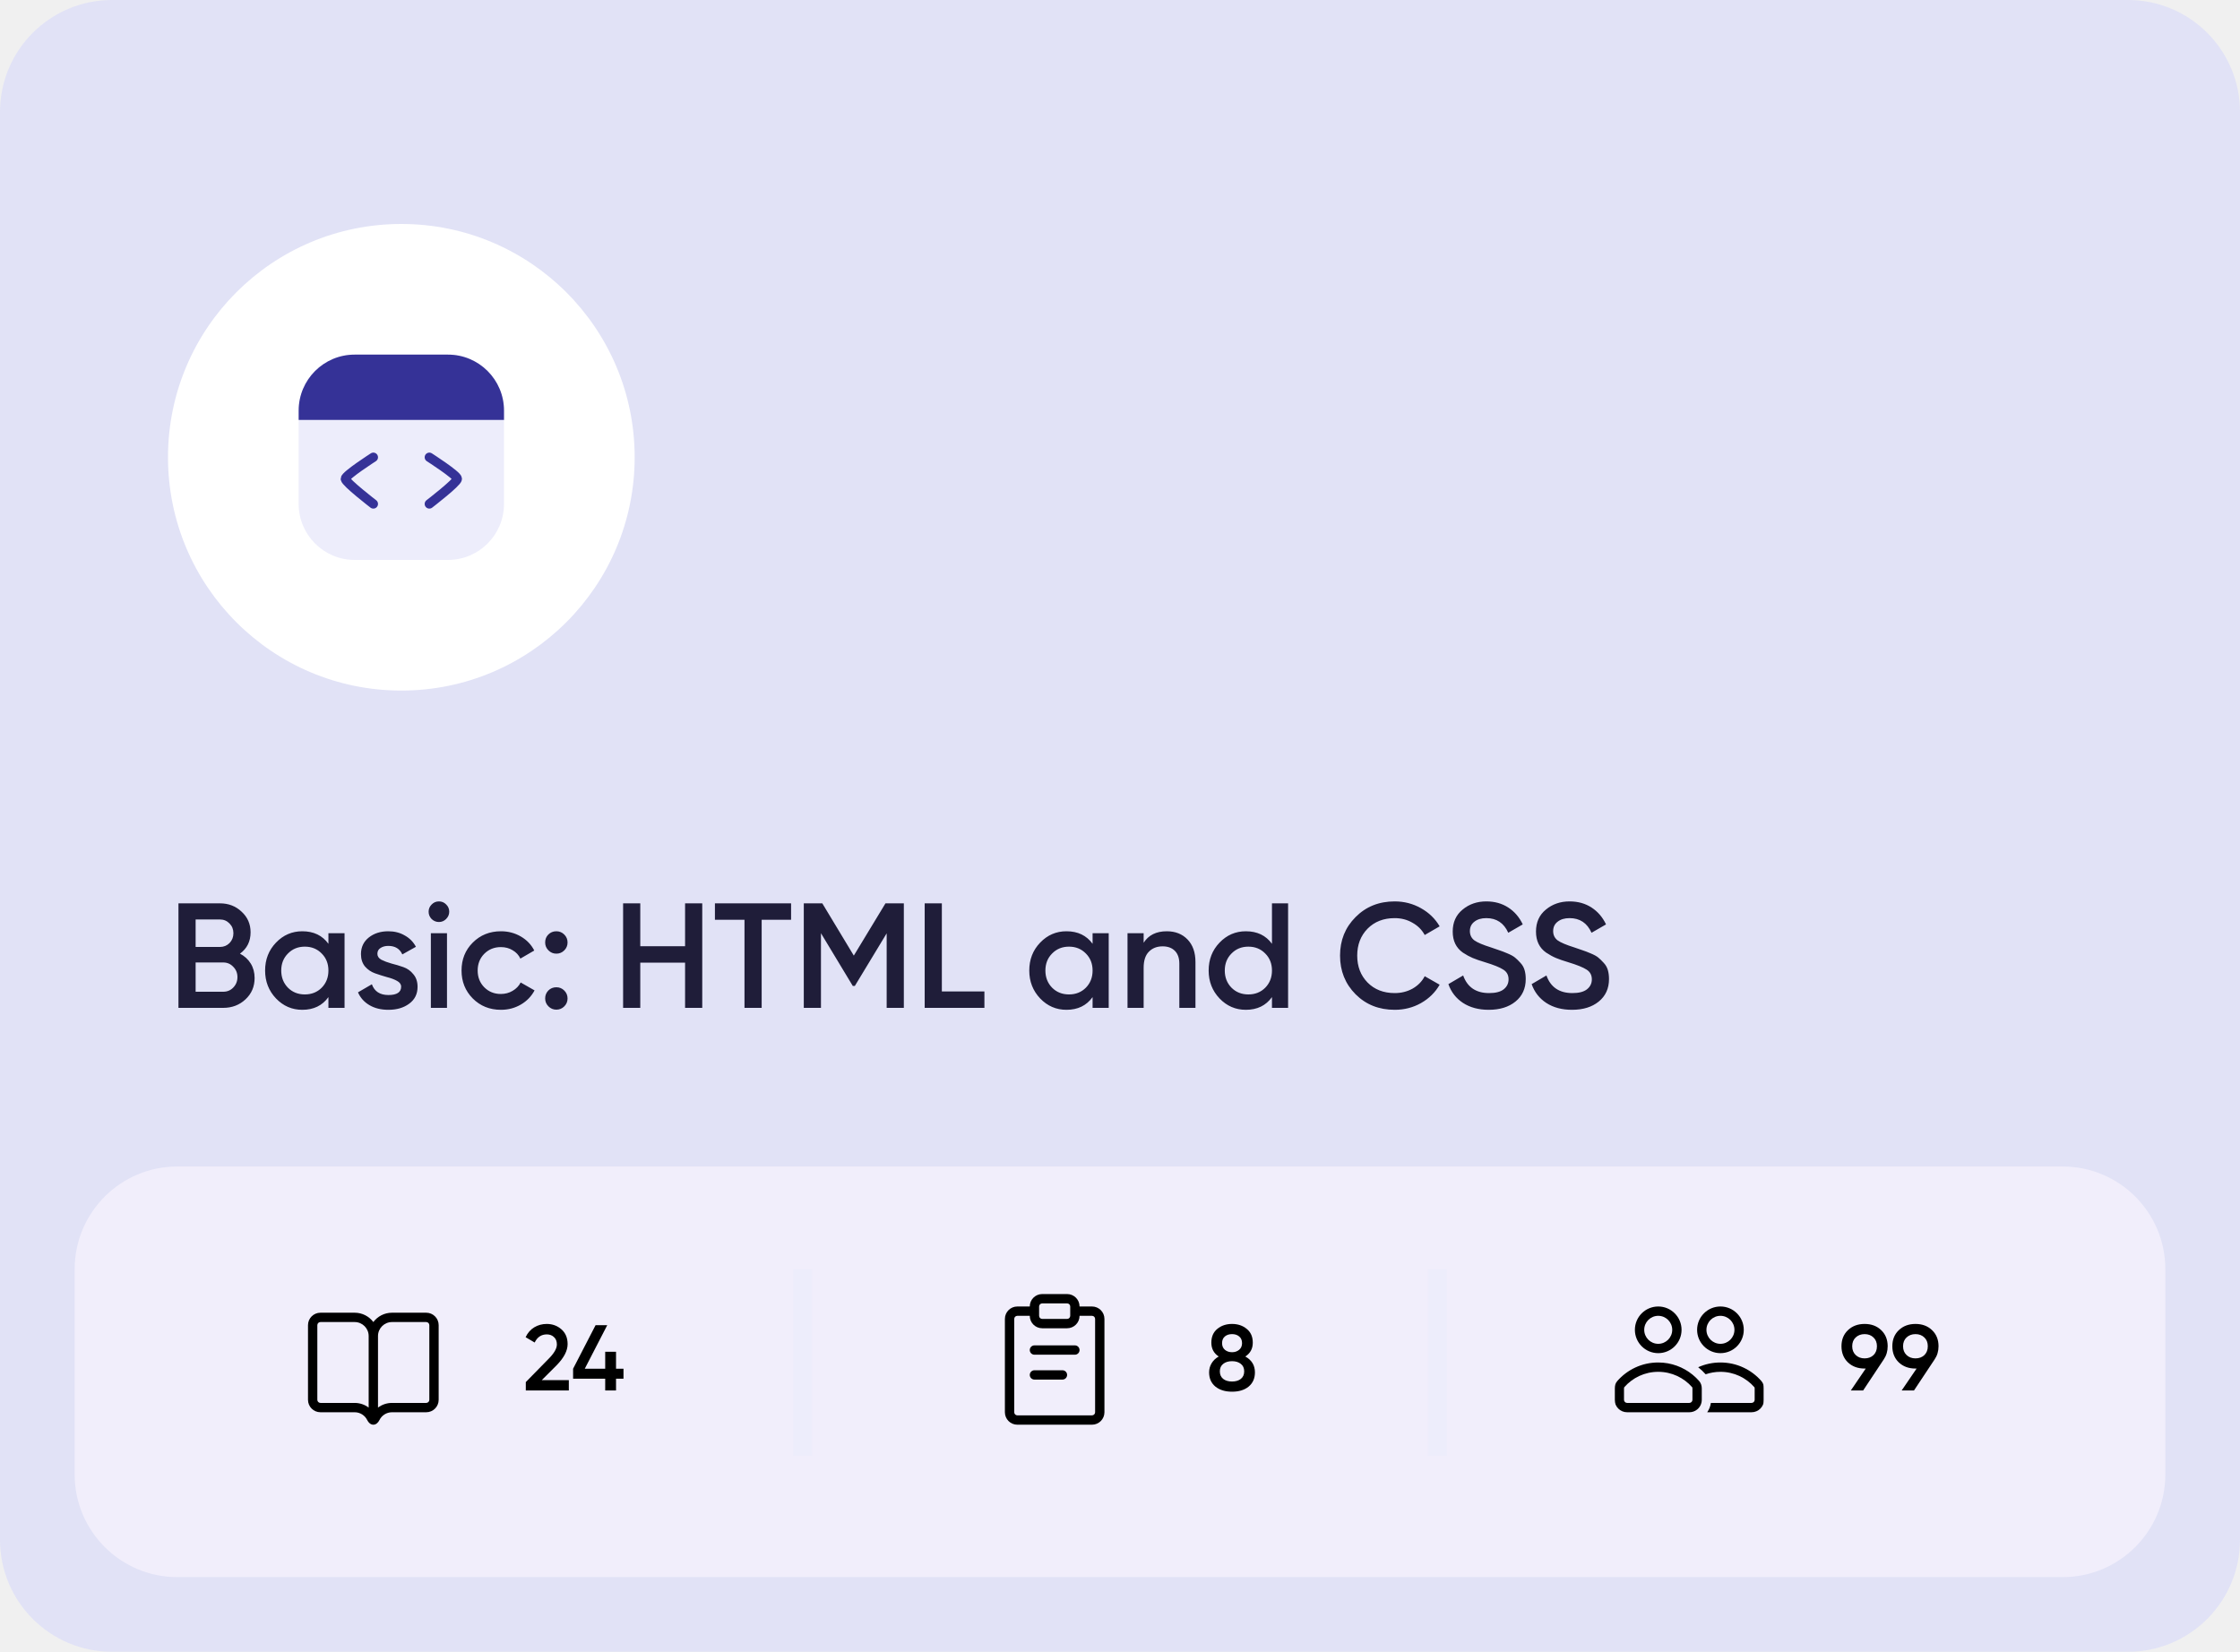
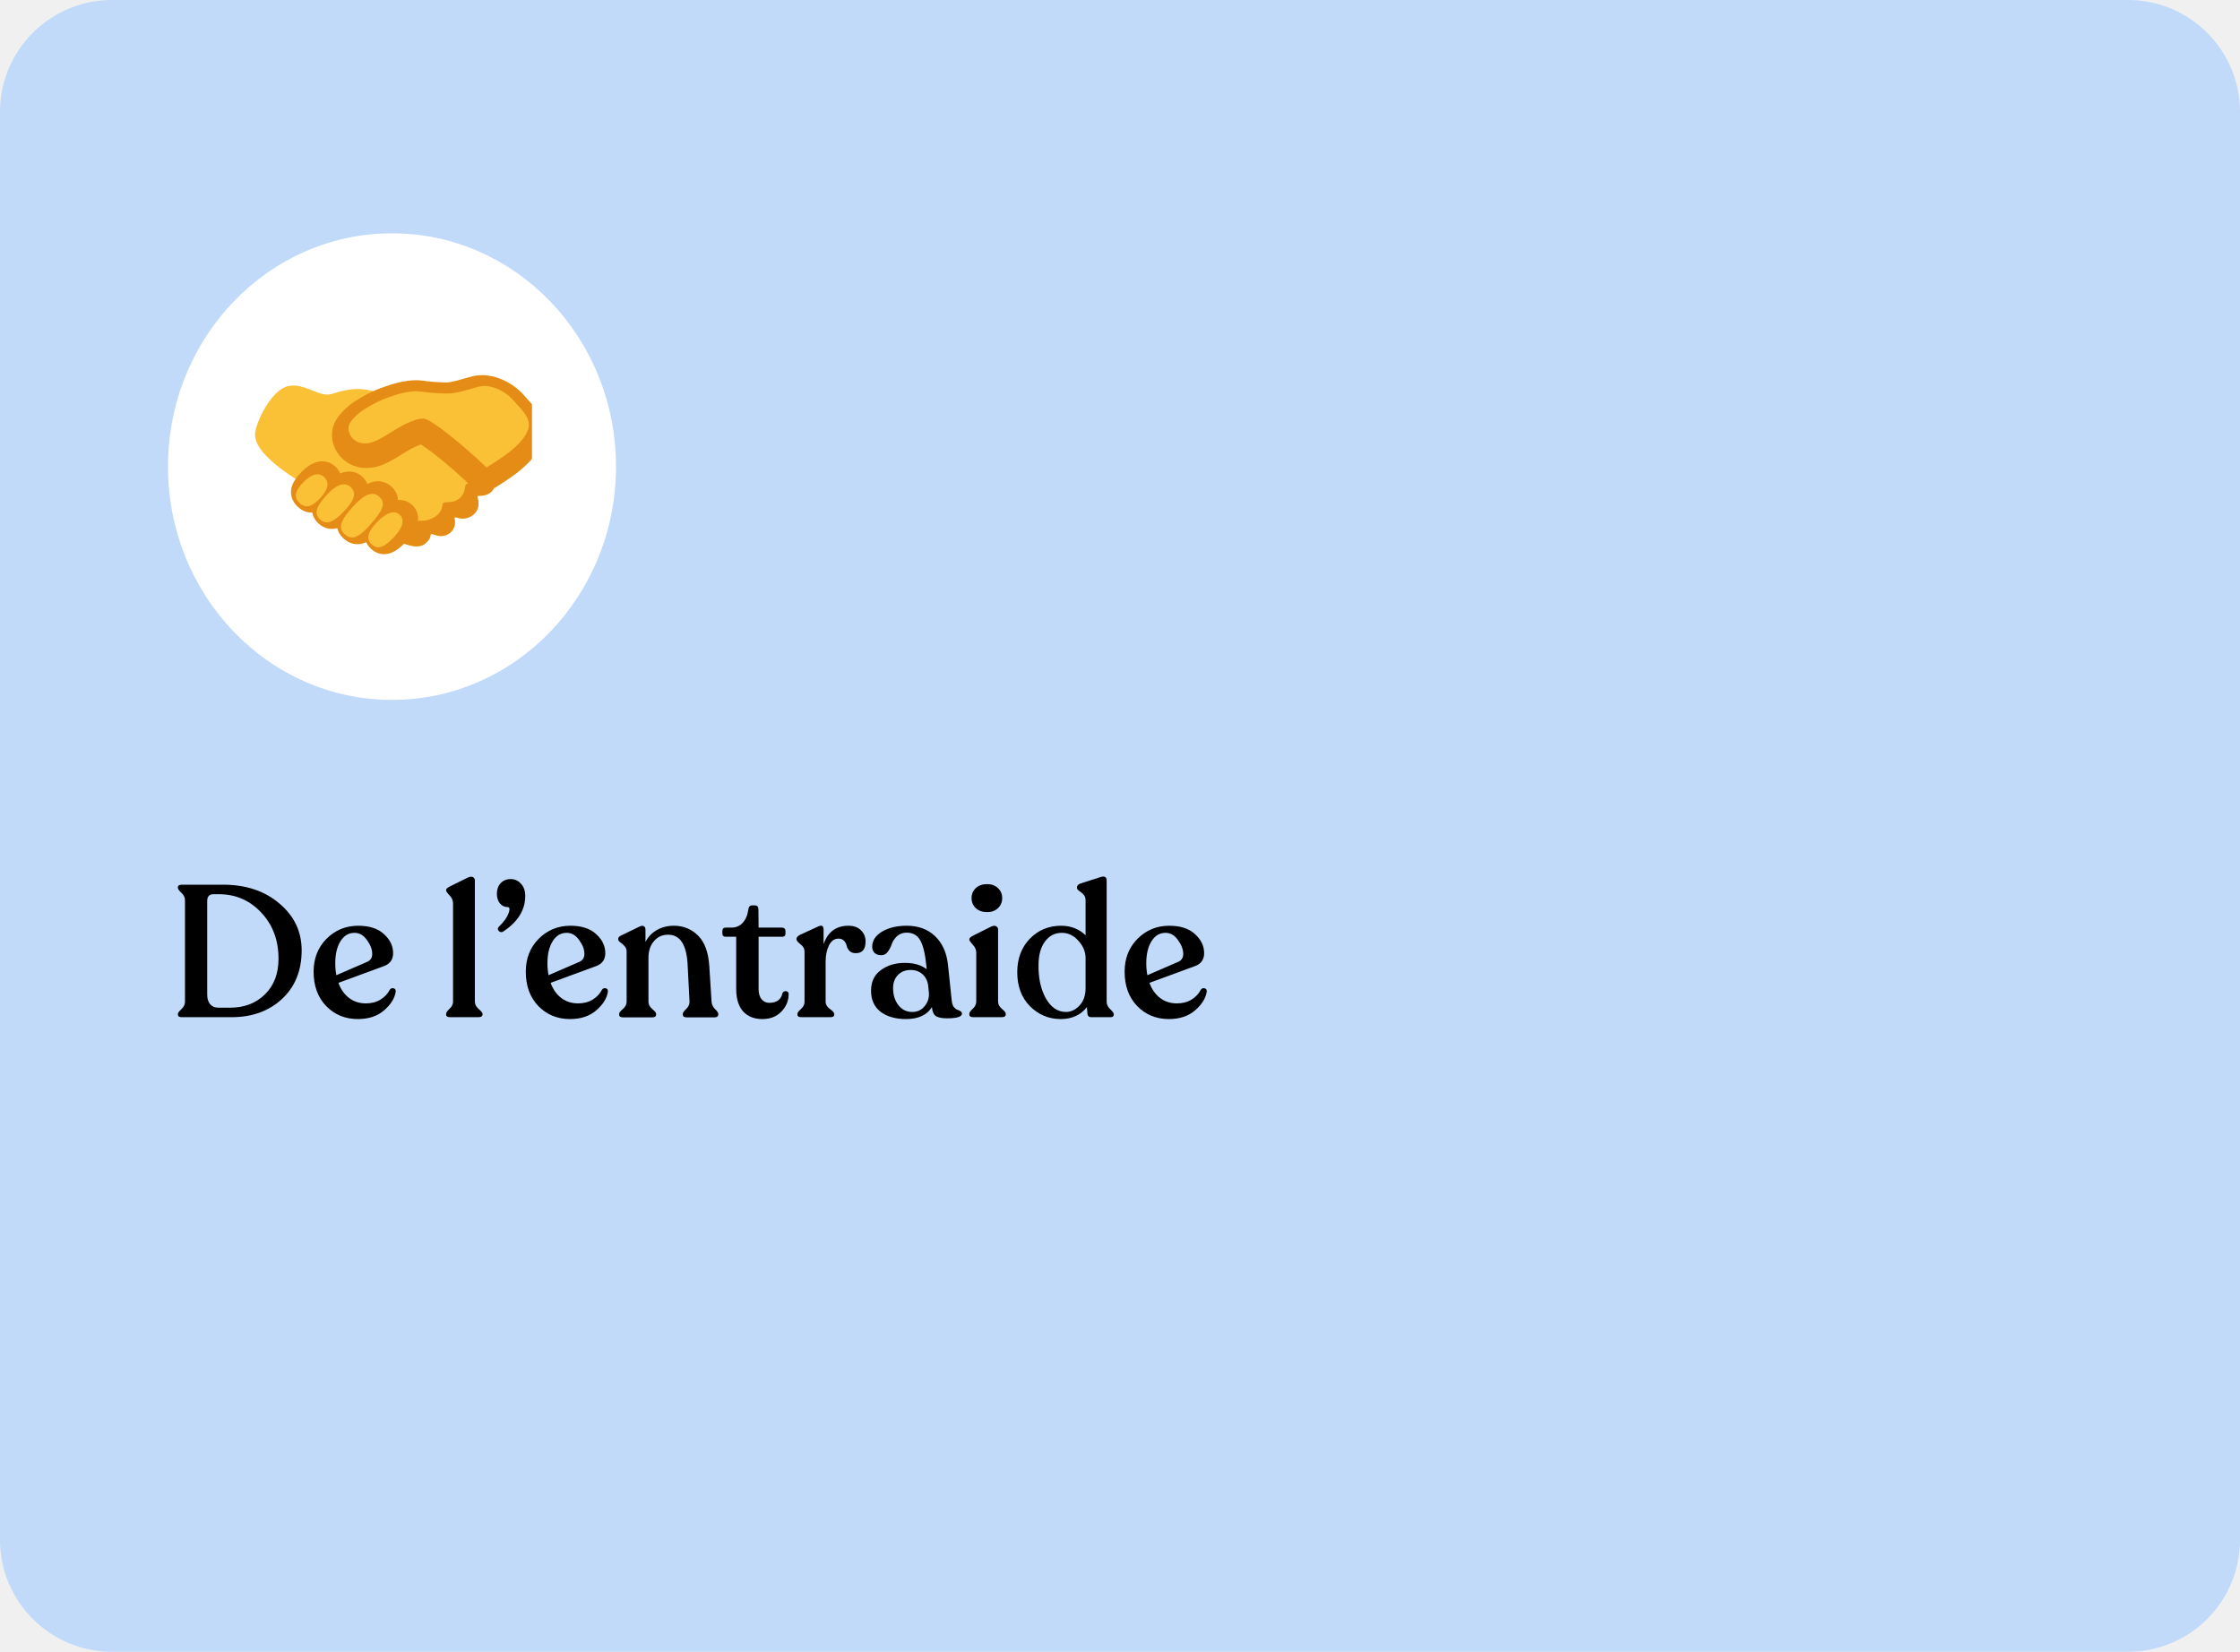
<svg xmlns="http://www.w3.org/2000/svg" width="240" height="177" viewBox="0 0 240 177" fill="none">
-   <rect width="240" height="177" rx="12" fill="#E1E2F6" />
-   <rect x="8" y="125" width="224" height="44" rx="11" fill="#F1EEFB" />
-   <path fill-rule="evenodd" clip-rule="evenodd" d="M38 151.333H34.333C33.597 151.333 33 150.736 33 150V142C33 141.264 33.597 140.667 34.333 140.667H38C38.818 140.667 39.544 141.059 40 141.666C40.456 141.059 41.182 140.667 42 140.667H45.667C46.403 140.667 47 141.264 47 142V150C47 150.736 46.403 151.333 45.667 151.333H42C41.406 151.333 40.892 151.679 40.65 152.18C40.523 152.441 40.29 152.667 40 152.667C39.71 152.667 39.477 152.441 39.35 152.18C39.108 151.679 38.594 151.333 38 151.333ZM34 142C34 141.816 34.149 141.667 34.333 141.667H38C38.828 141.667 39.5 142.338 39.5 143.167V150.833C39.082 150.519 38.563 150.333 38 150.333H34.333C34.149 150.333 34 150.184 34 150V142ZM42 141.667C41.172 141.667 40.5 142.338 40.5 143.167V150.833C40.918 150.519 41.437 150.333 42 150.333H45.667C45.851 150.333 46 150.184 46 150V142C46 141.816 45.851 141.667 45.667 141.667H42Z" fill="black" />
-   <path d="M56.336 149V148.1L58.776 145.61C59.37 145.017 59.666 144.503 59.666 144.07C59.666 143.73 59.563 143.467 59.356 143.28C59.156 143.087 58.9 142.99 58.586 142.99C58 142.99 57.566 143.28 57.286 143.86L56.316 143.29C56.536 142.823 56.846 142.47 57.246 142.23C57.646 141.99 58.09 141.87 58.576 141.87C59.19 141.87 59.716 142.063 60.156 142.45C60.596 142.837 60.816 143.363 60.816 144.03C60.816 144.743 60.42 145.503 59.626 146.31L58.046 147.89H60.946V149H56.336ZM66.803 146.67V147.74H66.003V149H64.843V147.74H61.403V146.67L63.813 142H65.063L62.653 146.67H64.843V144.85H66.003V146.67H66.803Z" fill="black" />
-   <path d="M86 137V155" stroke="#EDEDFB" stroke-width="2" stroke-linecap="square" />
-   <path d="M115.667 144.667C115.667 144.943 115.443 145.167 115.167 145.167H110.833C110.557 145.167 110.333 144.943 110.333 144.667C110.333 144.391 110.557 144.167 110.833 144.167H115.167C115.443 144.167 115.667 144.391 115.667 144.667Z" fill="black" />
-   <path d="M114.333 147.333C114.333 147.609 114.109 147.833 113.833 147.833H110.833C110.557 147.833 110.333 147.609 110.333 147.333C110.333 147.057 110.557 146.833 110.833 146.833H113.833C114.109 146.833 114.333 147.057 114.333 147.333Z" fill="black" />
-   <path fill-rule="evenodd" clip-rule="evenodd" d="M111.667 138.667C110.93 138.667 110.333 139.264 110.333 140H109C108.264 140 107.667 140.597 107.667 141.333V151.333C107.667 152.07 108.264 152.667 109 152.667H117C117.736 152.667 118.333 152.07 118.333 151.333V141.333C118.333 140.597 117.736 140 117 140H115.667C115.667 139.264 115.07 138.667 114.333 138.667H111.667ZM114.667 140C114.667 139.816 114.517 139.667 114.333 139.667H111.667C111.483 139.667 111.333 139.816 111.333 140V141C111.333 141.184 111.483 141.333 111.667 141.333H114.333C114.517 141.333 114.667 141.184 114.667 141V140ZM115.667 141C115.667 141.736 115.07 142.333 114.333 142.333H111.667C110.93 142.333 110.333 141.736 110.333 141H109C108.816 141 108.667 141.149 108.667 141.333V151.333C108.667 151.517 108.816 151.667 109 151.667H117C117.184 151.667 117.333 151.517 117.333 151.333V141.333C117.333 141.149 117.184 141 117 141H115.667Z" fill="black" />
-   <path d="M133.427 145.36C134.114 145.74 134.457 146.307 134.457 147.06C134.457 147.7 134.234 148.207 133.787 148.58C133.341 148.947 132.747 149.13 132.007 149.13C131.267 149.13 130.671 148.947 130.217 148.58C129.771 148.207 129.547 147.7 129.547 147.06C129.547 146.7 129.637 146.373 129.817 146.08C129.997 145.78 130.251 145.54 130.577 145.36C130.051 145.013 129.787 144.52 129.787 143.88C129.787 143.24 130.001 142.747 130.427 142.4C130.854 142.047 131.381 141.87 132.007 141.87C132.627 141.87 133.151 142.047 133.577 142.4C134.011 142.747 134.227 143.24 134.227 143.88C134.227 144.52 133.961 145.013 133.427 145.36ZM132.007 142.96C131.694 142.96 131.437 143.043 131.237 143.21C131.037 143.377 130.937 143.617 130.937 143.93C130.937 144.23 131.037 144.467 131.237 144.64C131.444 144.813 131.701 144.9 132.007 144.9C132.307 144.9 132.561 144.813 132.767 144.64C132.974 144.467 133.077 144.23 133.077 143.93C133.077 143.617 132.974 143.377 132.767 143.21C132.567 143.043 132.314 142.96 132.007 142.96ZM132.007 148.04C132.394 148.04 132.707 147.947 132.947 147.76C133.187 147.567 133.307 147.297 133.307 146.95C133.307 146.603 133.187 146.337 132.947 146.15C132.707 145.957 132.394 145.86 132.007 145.86C131.614 145.86 131.297 145.957 131.057 146.15C130.817 146.337 130.697 146.603 130.697 146.95C130.697 147.297 130.817 147.567 131.057 147.76C131.297 147.947 131.614 148.04 132.007 148.04Z" fill="black" />
-   <path d="M154 137V155" stroke="#EDEDFB" stroke-width="2" stroke-linecap="square" />
-   <g clip-path="url(#clip0_1907_2202)">
-     <mask id="mask0_1907_2202" style="mask-type:luminance" maskUnits="userSpaceOnUse" x="173" y="138" width="16" height="16">
-       <path d="M189 138H173V154H189V138Z" fill="white" />
-     </mask>
-     <g mask="url(#mask0_1907_2202)">
-       <path fill-rule="evenodd" clip-rule="evenodd" d="M177.667 145C179.047 145 180.167 143.881 180.167 142.5C180.167 141.119 179.047 140 177.667 140C176.286 140 175.167 141.119 175.167 142.5C175.167 143.881 176.286 145 177.667 145ZM177.667 144C178.495 144 179.167 143.328 179.167 142.5C179.167 141.672 178.495 141 177.667 141C176.838 141 176.167 141.672 176.167 142.5C176.167 143.328 176.838 144 177.667 144Z" fill="black" />
-       <path fill-rule="evenodd" clip-rule="evenodd" d="M186.833 142.5C186.833 143.881 185.714 145 184.333 145C182.953 145 181.833 143.881 181.833 142.5C181.833 141.119 182.953 140 184.333 140C185.714 140 186.833 141.119 186.833 142.5ZM185.833 142.5C185.833 143.328 185.162 144 184.333 144C183.505 144 182.833 143.328 182.833 142.5C182.833 141.672 183.505 141 184.333 141C185.162 141 185.833 141.672 185.833 142.5Z" fill="black" />
-       <path d="M182.749 147.265C183.244 147.094 183.777 147 184.333 147C185.782 147 187.08 147.636 187.968 148.647C187.973 148.653 188 148.69 188 148.778V150C188 150.184 187.851 150.333 187.667 150.333H183.31C183.257 150.701 183.119 151.042 182.915 151.333H187.667C188.403 151.333 189 150.736 189 150V148.778C189 148.489 188.91 148.205 188.719 147.987C187.65 146.769 186.082 146 184.333 146C183.505 146 182.717 146.173 182.003 146.484C181.985 146.492 181.967 146.5 181.95 146.509C182.236 146.739 182.504 146.993 182.749 147.265Z" fill="black" />
-       <path fill-rule="evenodd" clip-rule="evenodd" d="M181 151.333C181.315 151.333 181.605 151.224 181.833 151.041C182.138 150.797 182.333 150.421 182.333 150V148.778C182.333 148.489 182.243 148.205 182.053 147.987C181.841 147.746 181.609 147.522 181.36 147.318C180.354 146.494 179.068 146 177.667 146C175.918 146 174.35 146.769 173.281 147.987C173.09 148.205 173 148.489 173 148.778V150C173 150.736 173.597 151.333 174.333 151.333H181ZM181.301 148.647C181.306 148.653 181.333 148.69 181.333 148.778V150C181.333 150.184 181.184 150.333 181 150.333H174.333C174.149 150.333 174 150.184 174 150V148.778C174 148.69 174.027 148.653 174.032 148.647C174.92 147.636 176.218 147 177.667 147C179.115 147 180.414 147.636 181.301 148.647Z" fill="black" />
+   <g clip-path="url(#clip0_3356_1322)">
+     <path d="M228 0H12C5.373 0 0 5.373 0 12V165C0 171.627 5.373 177 12 177H228C234.627 177 240 171.627 240 165V12C240 5.373 234.627 0 228 0Z" fill="#C1DAF9" />
+     <path d="M42 75C55.255 75 66 63.807 66 50C66 36.193 55.255 25 42 25C28.745 25 18 36.193 18 50C18 63.807 28.745 75 42 75Z" fill="white" />
+     <path d="M19.5 109C19.207 109 19.06 108.907 19.06 108.72V108.66C19.06 108.54 19.187 108.367 19.44 108.14C19.693 107.9 19.82 107.633 19.82 107.34V96.46C19.82 96.167 19.693 95.907 19.44 95.68C19.187 95.44 19.06 95.26 19.06 95.14V95.08C19.06 94.893 19.207 94.8 19.5 94.8H23.9C26.353 94.8 28.367 95.473 29.94 96.82C31.527 98.153 32.32 99.827 32.32 101.84C32.32 104.013 31.613 105.753 30.2 107.06C28.8 108.353 27 109 24.8 109H19.5ZM23.4 107.98H24.66C26.18 107.98 27.42 107.507 28.38 106.56C29.353 105.613 29.84 104.34 29.84 102.74C29.84 100.753 29.227 99.107 28 97.8C26.773 96.48 25.253 95.82 23.44 95.82H22.88C22.427 95.82 22.2 96.067 22.2 96.56V106.56C22.2 107.013 22.307 107.367 22.52 107.62C22.733 107.86 23.027 107.98 23.4 107.98ZM41.76 106.06C41.867 105.913 42 105.86 42.16 105.9C42.333 105.94 42.413 106.06 42.4 106.26C42.293 106.967 41.88 107.633 41.16 108.26C40.44 108.887 39.5 109.2 38.34 109.2C36.98 109.2 35.847 108.733 34.94 107.8C34.047 106.867 33.6 105.64 33.6 104.12C33.6 102.707 34.06 101.533 34.98 100.6C35.913 99.667 37.047 99.2 38.38 99.2C39.58 99.2 40.5 99.5 41.14 100.1C41.793 100.687 42.12 101.367 42.12 102.14C42.12 102.833 41.78 103.3 41.1 103.54L36.26 105.32C36.513 106.013 36.893 106.553 37.4 106.94C37.907 107.327 38.507 107.52 39.2 107.52C39.8 107.52 40.32 107.387 40.76 107.12C41.213 106.84 41.547 106.487 41.76 106.06ZM37.98 99.96C37.353 99.96 36.853 100.26 36.48 100.86C36.107 101.46 35.92 102.247 35.92 103.22C35.92 103.673 35.96 104.1 36.04 104.5L39.36 103.06C39.707 102.9 39.88 102.62 39.88 102.22C39.88 101.74 39.693 101.247 39.32 100.74C38.96 100.22 38.513 99.96 37.98 99.96ZM48.22 109C47.94 109 47.8 108.9 47.8 108.7V108.64C47.8 108.507 47.92 108.327 48.16 108.1C48.413 107.873 48.54 107.62 48.54 107.34V96.8C48.54 96.48 48.413 96.193 48.16 95.94C47.92 95.687 47.8 95.52 47.8 95.44V95.38C47.8 95.26 47.913 95.14 48.14 95.02L50.16 94.02C50.387 93.927 50.56 93.92 50.68 94C50.813 94.067 50.88 94.18 50.88 94.34V107.34C50.88 107.62 51.014 107.88 51.28 108.12C51.56 108.347 51.7 108.52 51.7 108.64V108.7C51.7 108.9 51.553 109 51.26 109H48.22ZM53.917 99.82C53.743 99.927 53.584 99.907 53.437 99.76C53.303 99.6 53.31 99.447 53.457 99.3C54.11 98.66 54.483 98.073 54.577 97.54C54.617 97.313 54.55 97.2 54.377 97.2C54.057 97.2 53.783 97.067 53.557 96.8C53.343 96.533 53.237 96.193 53.237 95.78C53.237 95.313 53.37 94.933 53.637 94.64C53.917 94.347 54.277 94.2 54.717 94.2C55.157 94.2 55.523 94.367 55.817 94.7C56.123 95.02 56.277 95.453 56.277 96C56.277 97.507 55.49 98.78 53.917 99.82ZM64.494 106.06C64.601 105.913 64.734 105.86 64.894 105.9C65.068 105.94 65.148 106.06 65.134 106.26C65.028 106.967 64.614 107.633 63.894 108.26C63.174 108.887 62.234 109.2 61.074 109.2C59.714 109.2 58.581 108.733 57.674 107.8C56.781 106.867 56.334 105.64 56.334 104.12C56.334 102.707 56.794 101.533 57.714 100.6C58.648 99.667 59.781 99.2 61.114 99.2C62.314 99.2 63.234 99.5 63.874 100.1C64.528 100.687 64.854 101.367 64.854 102.14C64.854 102.833 64.514 103.3 63.834 103.54L58.994 105.32C59.248 106.013 59.628 106.553 60.134 106.94C60.641 107.327 61.241 107.52 61.934 107.52C62.534 107.52 63.054 107.387 63.494 107.12C63.948 106.84 64.281 106.487 64.494 106.06ZM60.714 99.96C60.088 99.96 59.588 100.26 59.214 100.86C58.841 101.46 58.654 102.247 58.654 103.22C58.654 103.673 58.694 104.1 58.774 104.5L62.094 103.06C62.441 102.9 62.614 102.62 62.614 102.22C62.614 101.74 62.428 101.247 62.054 100.74C61.694 100.22 61.248 99.96 60.714 99.96ZM76.238 107.32C76.251 107.613 76.371 107.88 76.598 108.12C76.838 108.347 76.958 108.52 76.958 108.64V108.72C76.958 108.92 76.811 109.02 76.518 109.02H73.598C73.304 109.02 73.158 108.92 73.158 108.72V108.64C73.158 108.52 73.278 108.347 73.518 108.12C73.771 107.88 73.891 107.613 73.878 107.32L73.678 103.46C73.584 101.26 72.884 100.16 71.578 100.16C70.951 100.16 70.444 100.393 70.058 100.86C69.671 101.313 69.478 101.907 69.478 102.64V107.34C69.478 107.633 69.611 107.893 69.878 108.12C70.158 108.347 70.298 108.52 70.298 108.64V108.72C70.298 108.92 70.151 109.02 69.858 109.02H66.758C66.478 109.02 66.338 108.92 66.338 108.72V108.64C66.338 108.52 66.471 108.347 66.738 108.12C67.004 107.893 67.138 107.633 67.138 107.34V101.98C67.138 101.727 67.058 101.52 66.898 101.36C66.751 101.2 66.604 101.073 66.458 100.98C66.311 100.873 66.238 100.76 66.238 100.64V100.58C66.238 100.447 66.358 100.327 66.598 100.22L68.538 99.28C68.751 99.187 68.904 99.18 68.998 99.26C69.104 99.327 69.158 99.453 69.158 99.64V100.94C69.438 100.393 69.844 99.967 70.378 99.66C70.911 99.353 71.518 99.2 72.198 99.2C73.224 99.2 74.091 99.553 74.798 100.26C75.504 100.967 75.904 102.06 75.998 103.54L76.238 107.32ZM81.678 109.2C80.812 109.2 80.125 108.927 79.618 108.38C79.125 107.82 78.878 107.013 78.878 105.96V100.38H77.738C77.512 100.38 77.398 100.267 77.398 100.04V99.76C77.398 99.52 77.512 99.4 77.738 99.4H78.358C78.865 99.4 79.272 99.227 79.578 98.88C79.898 98.533 80.098 98.06 80.178 97.46C80.218 97.167 80.352 97.02 80.578 97.02H80.878C81.132 97.02 81.258 97.167 81.258 97.46L81.278 99.4H83.798C83.905 99.4 83.992 99.433 84.058 99.5C84.125 99.567 84.158 99.653 84.158 99.76V100.04C84.158 100.267 84.038 100.38 83.798 100.38H81.278V105.98C81.278 106.447 81.385 106.813 81.598 107.08C81.812 107.333 82.085 107.46 82.418 107.46C83.218 107.46 83.692 107.113 83.838 106.42C83.892 106.313 83.972 106.247 84.078 106.22C84.185 106.193 84.278 106.207 84.358 106.26C84.452 106.313 84.498 106.4 84.498 106.52C84.498 107.24 84.238 107.867 83.718 108.4C83.212 108.933 82.532 109.2 81.678 109.2ZM90.9 99.2C91.473 99.2 91.92 99.36 92.24 99.68C92.573 100 92.74 100.4 92.74 100.88C92.74 101.72 92.393 102.14 91.7 102.14C91.406 102.14 91.18 102.06 91.02 101.9C90.86 101.74 90.76 101.56 90.72 101.36C90.68 101.16 90.586 100.98 90.44 100.82C90.293 100.66 90.093 100.58 89.84 100.58C89.4 100.58 89.06 100.82 88.82 101.3C88.58 101.78 88.46 102.367 88.46 103.06V107.34C88.46 107.633 88.613 107.893 88.92 108.12C89.226 108.347 89.38 108.52 89.38 108.64V108.72C89.38 108.907 89.24 109 88.96 109H85.86C85.58 109 85.44 108.907 85.44 108.72V108.64C85.44 108.52 85.566 108.347 85.82 108.12C86.073 107.893 86.2 107.633 86.2 107.34V101.96C86.2 101.653 86.053 101.393 85.76 101.18C85.48 100.953 85.34 100.78 85.34 100.66V100.6C85.34 100.453 85.46 100.313 85.7 100.18L87.66 99.28C88.046 99.093 88.24 99.207 88.24 99.62V101.18C88.693 99.86 89.58 99.2 90.9 99.2ZM101.968 107.2C101.995 107.493 102.068 107.727 102.188 107.9C102.321 108.06 102.448 108.16 102.568 108.2C102.701 108.24 102.815 108.293 102.908 108.36C103.015 108.427 103.068 108.513 103.068 108.62C103.068 108.953 102.528 109.12 101.448 109.12C100.915 109.12 100.521 109.04 100.268 108.88C100.028 108.707 99.888 108.387 99.848 107.92C99.315 108.773 98.388 109.2 97.068 109.2C95.948 109.2 95.041 108.94 94.348 108.42C93.668 107.887 93.328 107.14 93.328 106.18C93.315 105.233 93.655 104.5 94.348 103.98C95.041 103.447 95.915 103.18 96.968 103.18C97.928 103.18 98.701 103.407 99.288 103.86L99.248 103.46C99.128 102.233 98.915 101.34 98.608 100.78C98.301 100.22 97.815 99.94 97.148 99.94C96.735 99.94 96.388 100.067 96.108 100.32C95.841 100.573 95.655 100.853 95.548 101.16C95.455 101.453 95.315 101.727 95.128 101.98C94.941 102.233 94.708 102.36 94.428 102.36C94.135 102.36 93.895 102.28 93.708 102.12C93.535 101.947 93.448 101.72 93.448 101.44C93.448 100.8 93.795 100.267 94.488 99.84C95.195 99.413 96.081 99.2 97.148 99.2C98.401 99.2 99.415 99.573 100.188 100.32C100.961 101.053 101.421 102.067 101.568 103.36L101.968 107.2ZM97.728 108.44C98.275 108.44 98.715 108.24 99.048 107.84C99.395 107.44 99.555 106.967 99.528 106.42L99.468 105.8C99.428 105.227 99.235 104.773 98.888 104.44C98.541 104.107 98.101 103.94 97.568 103.94C97.008 103.94 96.555 104.12 96.208 104.48C95.861 104.827 95.688 105.3 95.688 105.9C95.688 106.607 95.875 107.207 96.248 107.7C96.635 108.193 97.128 108.44 97.728 108.44ZM105.758 97.74C105.264 97.74 104.864 97.6 104.558 97.32C104.251 97.04 104.098 96.68 104.098 96.24C104.098 95.8 104.251 95.44 104.558 95.16C104.864 94.88 105.264 94.74 105.758 94.74C106.238 94.74 106.624 94.88 106.918 95.16C107.224 95.44 107.378 95.8 107.378 96.24C107.378 96.68 107.224 97.04 106.918 97.32C106.624 97.6 106.238 97.74 105.758 97.74ZM104.278 109C103.998 109 103.858 108.9 103.858 108.7V108.62C103.858 108.5 103.978 108.327 104.218 108.1C104.471 107.873 104.598 107.613 104.598 107.32V102.08C104.598 101.773 104.471 101.487 104.218 101.22C103.978 100.953 103.858 100.78 103.858 100.7V100.64C103.858 100.533 103.978 100.413 104.218 100.28L106.218 99.28C106.444 99.187 106.618 99.18 106.738 99.26C106.871 99.327 106.938 99.447 106.938 99.62V107.32C106.938 107.613 107.071 107.873 107.338 108.1C107.618 108.327 107.758 108.5 107.758 108.62V108.7C107.758 108.9 107.611 109 107.318 109H104.278ZM118.571 107.34C118.571 107.633 118.697 107.9 118.951 108.14C119.204 108.38 119.331 108.553 119.331 108.66V108.72C119.331 108.907 119.217 109 118.991 109H116.911C116.671 109 116.537 108.873 116.511 108.62L116.451 107.92C115.784 108.773 114.851 109.2 113.651 109.2C112.371 109.2 111.271 108.74 110.351 107.82C109.444 106.9 108.991 105.687 108.991 104.18C108.991 102.727 109.437 101.533 110.331 100.6C111.237 99.667 112.357 99.2 113.691 99.2C114.731 99.2 115.604 99.54 116.311 100.22V96.46C116.311 96.207 116.231 96 116.071 95.84C115.924 95.68 115.771 95.553 115.611 95.46C115.464 95.353 115.391 95.24 115.391 95.12V95.08C115.391 94.907 115.511 94.773 115.751 94.68L117.871 94C118.337 93.84 118.571 93.96 118.571 94.36V107.34ZM114.191 108.44C114.737 108.44 115.224 108.213 115.651 107.76C116.091 107.307 116.311 106.673 116.311 105.86V102.66C116.311 101.993 116.057 101.38 115.551 100.82C115.044 100.247 114.451 99.96 113.771 99.96C113.024 99.96 112.424 100.267 111.971 100.88C111.517 101.48 111.284 102.307 111.271 103.36C111.244 104.76 111.497 105.953 112.031 106.94C112.577 107.927 113.297 108.427 114.191 108.44ZM128.655 106.06C128.761 105.913 128.895 105.86 129.055 105.9C129.228 105.94 129.308 106.06 129.295 106.26C129.188 106.967 128.775 107.633 128.055 108.26C127.335 108.887 126.395 109.2 125.235 109.2C123.875 109.2 122.741 108.733 121.835 107.8C120.941 106.867 120.495 105.64 120.495 104.12C120.495 102.707 120.955 101.533 121.875 100.6C122.808 99.667 123.941 99.2 125.275 99.2C126.475 99.2 127.395 99.5 128.035 100.1C128.688 100.687 129.015 101.367 129.015 102.14C129.015 102.833 128.675 103.3 127.995 103.54L123.155 105.32C123.408 106.013 123.788 106.553 124.295 106.94C124.801 107.327 125.401 107.52 126.095 107.52C126.695 107.52 127.215 107.387 127.655 107.12C128.108 106.84 128.441 106.487 128.655 106.06ZM124.875 99.96C124.248 99.96 123.748 100.26 123.375 100.86C123.001 101.46 122.815 102.247 122.815 103.22C122.815 103.673 122.855 104.1 122.935 104.5L126.255 103.06C126.601 102.9 126.775 102.62 126.775 102.22C126.775 101.74 126.588 101.247 126.215 100.74C125.855 100.22 125.408 99.96 124.875 99.96Z" fill="black" />
+     <g clip-path="url(#clip1_3356_1322)">
+       <path d="M30.657 41.43C32.536 40.853 34.175 42.646 35.529 42.22C37.51 41.594 38.658 41.467 40.777 42.124C42.912 42.787 45.403 44.62 47.215 45.888C48.811 47.006 50.883 48.824 52.261 50.226C53.154 51.135 53.131 51.761 52.955 52.23C52.728 52.835 52.074 53.158 51.27 53.127C51.185 53.125 51.12 53.203 51.15 53.282C51.434 54.072 51.171 54.749 50.789 55.087C50.222 55.586 49.573 55.692 48.832 55.427C48.814 55.42 48.794 55.419 48.775 55.423C48.756 55.427 48.739 55.437 48.724 55.45C48.71 55.463 48.7 55.48 48.695 55.498C48.689 55.517 48.689 55.537 48.694 55.556C48.853 56.167 48.664 56.767 48.16 57.138C47.621 57.531 47.114 57.517 46.299 57.22C46.214 57.189 46.132 57.25 46.128 57.339C46.109 57.714 45.814 58.002 45.64 58.171C44.878 58.917 43.561 58.408 42.46 57.881C40.296 56.847 37.397 54.67 35.318 53.479C32.878 52.082 27.099 49 27.333 46.424C27.439 45.257 28.918 42.079 30.657 41.43" fill="#FAC036" />
+       <mask id="mask0_3356_1322" style="mask-type:luminance" maskUnits="userSpaceOnUse" x="27" y="41" width="27" height="18">
+         <path d="M30.657 41.43C32.536 40.853 34.175 42.646 35.529 42.22C37.51 41.594 38.658 41.467 40.777 42.124C42.912 42.787 45.403 44.62 47.215 45.888C48.811 47.006 50.883 48.824 52.261 50.226C53.154 51.135 53.131 51.761 52.955 52.23C52.728 52.835 52.074 53.158 51.27 53.127C51.185 53.125 51.12 53.203 51.15 53.282C51.434 54.072 51.171 54.749 50.789 55.087C50.222 55.586 49.573 55.692 48.832 55.427C48.814 55.42 48.794 55.419 48.775 55.423C48.756 55.427 48.739 55.437 48.724 55.45C48.71 55.463 48.7 55.48 48.695 55.498C48.689 55.517 48.689 55.537 48.694 55.556C48.853 56.167 48.664 56.767 48.16 57.138C47.621 57.531 47.114 57.517 46.299 57.22C46.214 57.189 46.132 57.25 46.128 57.339C46.109 57.714 45.814 58.002 45.64 58.171C44.878 58.917 43.561 58.408 42.46 57.881C40.296 56.847 37.397 54.67 35.318 53.479C32.878 52.082 27.099 49 27.333 46.424C27.439 45.257 28.918 42.079 30.657 41.43" fill="white" />
+       </mask>
+       <g mask="url(#mask0_3356_1322)">
+         <path d="M51.169 49.131C51.549 49.56 51.683 50.476 51.258 51.1C50.799 51.775 50.115 51.73 49.929 51.915C49.742 52.103 49.939 52.771 49.266 53.371C48.53 54.025 47.761 53.699 47.508 53.898C47.302 54.06 47.546 54.716 46.651 55.346C45.727 55.998 44.914 55.717 44.769 55.846C44.548 56.043 44.834 56.354 43.962 57.121C43.088 57.887 41.164 56.736 40.653 56.549C40.51 56.497 40.111 56.725 40.149 56.872C40.168 56.945 43.92 59.31 45.242 59.338C46.629 59.366 48.057 59.228 49.299 58.604C49.772 58.368 50.208 58.065 50.628 57.744C51.683 56.936 52.66 55.965 53.18 54.742C53.558 53.858 53.675 52.886 53.726 51.925C53.769 51.149 53.719 50.258 53.115 49.771C52.629 49.379 51.746 49.103 51.169 49.131Z" fill="#E48C15" />
+       </g>
+       <path d="M51.863 50.642C52.927 49.931 55.503 48.514 56.164 46.739C56.609 45.544 55.374 44.553 54.72 43.765C53.874 42.75 52.322 41.967 51.087 42.265C50.349 42.443 48.757 43.015 47.749 42.985C46.521 42.945 45.87 42.9 45.061 42.776C44.428 42.68 43.503 42.797 42.343 43.163C41.173 43.531 40.231 43.955 39.054 44.719C38.59 45.021 38.03 45.53 37.725 46.032C37.264 46.791 37.859 47.986 39.007 48.139C40.489 48.335 42.047 46.728 43.718 46.032C44.213 45.825 44.74 45.535 45.399 45.591C46.135 45.657 49.28 48.164 51.863 50.642" fill="#E48C15" />
+       <path d="M51.863 50.642C52.927 49.931 55.503 48.514 56.164 46.739C56.609 45.544 55.374 44.553 54.72 43.765C53.874 42.75 52.322 41.967 51.087 42.265C50.349 42.443 48.757 43.015 47.749 42.985C46.521 42.945 45.87 42.9 45.061 42.776C44.428 42.68 43.503 42.797 42.343 43.163C41.173 43.531 40.231 43.955 39.054 44.719C38.59 45.021 38.03 45.53 37.725 46.032C37.264 46.791 37.859 47.986 39.007 48.139C40.489 48.335 42.047 46.728 43.718 46.032C44.213 45.825 44.74 45.535 45.399 45.591C46.135 45.657 49.28 48.164 51.863 50.642" stroke="#E48C15" stroke-width="4" stroke-miterlimit="10" />
+       <path d="M42.748 55.094C42.748 55.094 42.739 56.206 42.589 56.581C42.439 56.956 42.336 57.413 42.085 57.694L42.486 57.893C43.138 56.986 43.283 56.679 43.283 56.069C43.281 55.402 42.748 55.094 42.748 55.094ZM34.745 51.129C34.745 51.129 35.127 51.75 34.977 52.125C34.827 52.5 34.747 52.882 34.496 53.163C34.496 53.163 34.587 53.065 34.707 53.133C34.822 53.198 34.749 53.334 34.749 53.334L35.11 52.927C35.323 52.657 35.337 52.233 35.239 51.86C35.112 51.377 34.745 51.129 34.745 51.129ZM37.505 52.13C37.505 52.13 37.592 53.264 37.444 53.639C37.294 54.014 37.215 54.396 36.964 54.677C36.964 54.677 37.109 54.602 37.227 54.668C37.341 54.734 37.278 54.916 37.278 54.916L37.798 54.307C38.012 54.038 38.096 53.538 38.056 53.095C38 52.472 37.505 52.13 37.505 52.13ZM40.667 53.255C40.667 53.255 40.163 54.952 40.013 55.327C39.863 55.702 39.793 56.093 39.542 56.374C39.542 56.374 39.683 56.285 39.8 56.351C39.915 56.416 39.849 56.604 39.849 56.604L40.482 55.868C40.695 55.598 41.145 54.898 41.143 54.19C41.138 53.522 40.667 53.255 40.667 53.255Z" fill="#E48C15" />
+       <path d="M42.798 57.348C41.971 58.211 41.16 58.78 40.41 58.059C39.672 57.351 40.194 56.507 41.022 55.642C41.849 54.777 42.819 54.21 43.487 54.852C44.167 55.506 43.626 56.486 42.798 57.348Z" fill="#E48C15" />
+       <path d="M42.798 57.348C41.971 58.211 41.16 58.78 40.41 58.059C39.672 57.351 40.194 56.507 41.022 55.642C41.849 54.777 42.819 54.21 43.487 54.852C44.167 55.506 43.626 56.486 42.798 57.348Z" stroke="#E48C15" stroke-width="2" stroke-miterlimit="10" />
+       <path d="M40.296 55.906C39.093 57.282 38.266 57.716 37.436 56.921C36.621 56.138 37.338 55.142 38.331 54.022C39.593 52.604 40.549 52.201 41.287 52.906C42.039 53.63 41.575 54.441 40.296 55.906" fill="#E48C15" />
+       <path d="M40.296 55.906C39.093 57.282 38.266 57.716 37.436 56.921C36.621 56.138 37.338 55.142 38.331 54.022C39.593 52.604 40.549 52.201 41.287 52.906C42.039 53.63 41.575 54.441 40.296 55.906" stroke="#E48C15" stroke-width="2" stroke-miterlimit="10" />
+       <path d="M37.358 54.528C36.449 55.47 35.572 56.101 34.783 55.341C34.007 54.598 34.621 53.715 35.49 52.735C36.442 51.659 37.447 51.16 38.151 51.833C38.865 52.52 38.465 53.382 37.358 54.528Z" fill="#E48C15" />
+       <path d="M37.358 54.528C36.449 55.47 35.572 56.101 34.783 55.341C34.007 54.598 34.621 53.715 35.49 52.735C36.442 51.659 37.447 51.16 38.151 51.833C38.865 52.52 38.465 53.382 37.358 54.528Z" stroke="#E48C15" stroke-width="2" stroke-miterlimit="10" />
+       <path d="M34.793 53.062C34.066 53.819 33.338 54.297 32.569 53.559C31.814 52.834 32.248 52.073 32.974 51.316C33.701 50.559 34.582 50.092 35.267 50.748C35.963 51.416 35.52 52.305 34.793 53.062" fill="#E48C15" />
+       <path d="M34.793 53.062C34.066 53.819 33.338 54.297 32.569 53.559C31.814 52.834 32.248 52.073 32.974 51.316C33.701 50.559 34.582 50.092 35.267 50.748C35.963 51.416 35.52 52.305 34.793 53.062" stroke="#E48C15" stroke-width="2" stroke-miterlimit="10" />
+       <path d="M52.127 50.097C53.226 49.363 55.893 47.896 56.575 46.058C57.034 44.823 55.759 43.797 55.082 42.981C54.208 41.931 52.602 41.12 51.322 41.427C50.559 41.61 48.913 42.203 47.868 42.17C46.595 42.13 45.925 42.083 45.088 41.954C44.432 41.854 43.476 41.975 42.276 42.353C41.066 42.733 40.091 43.171 38.875 43.963C38.397 44.275 37.816 44.802 37.502 45.322C37.026 46.11 37.64 47.345 38.828 47.502C40.361 47.706 41.973 46.042 43.701 45.322C44.212 45.109 44.758 44.809 45.437 44.868C46.202 44.94 49.455 47.532 52.127 50.097" fill="#FAC036" />
+       <path d="M42.152 57.621C41.337 58.469 40.542 59.03 39.804 58.319C39.08 57.623 39.591 56.794 40.406 55.943C41.222 55.094 42.173 54.534 42.83 55.165C43.5 55.809 42.968 56.773 42.152 57.621" fill="#FAC036" />
+       <path d="M39.692 56.204C38.508 57.556 37.695 57.985 36.88 57.202C36.078 56.433 36.781 55.451 37.761 54.352C39.001 52.958 39.943 52.559 40.667 53.255C41.405 53.965 40.951 54.765 39.692 56.204" fill="#FAC036" />
+       <path d="M36.802 54.846C35.907 55.772 35.044 56.391 34.269 55.648C33.507 54.917 34.109 54.047 34.965 53.084C35.902 52.027 36.889 51.535 37.58 52.198C38.286 52.873 37.892 53.721 36.802 54.846Z" fill="#FAC036" />
+       <path d="M34.279 53.405C33.564 54.15 32.847 54.619 32.09 53.895C31.347 53.182 31.774 52.432 32.489 51.69C33.203 50.944 34.071 50.487 34.743 51.132C35.43 51.788 34.994 52.66 34.279 53.405" fill="#FAC036" />
    </g>
  </g>
-   <path d="M202.251 144.26C202.251 144.793 202.111 145.263 201.831 145.67L199.621 149H198.301L199.901 146.65H199.781C199.054 146.65 198.457 146.43 197.991 145.99C197.531 145.543 197.301 144.967 197.301 144.26C197.301 143.553 197.531 142.98 197.991 142.54C198.457 142.093 199.054 141.87 199.781 141.87C200.507 141.87 201.101 142.093 201.561 142.54C202.021 142.98 202.251 143.553 202.251 144.26ZM198.451 144.26C198.451 144.647 198.574 144.96 198.821 145.2C199.074 145.44 199.394 145.56 199.781 145.56C200.167 145.56 200.484 145.443 200.731 145.21C200.977 144.97 201.101 144.653 201.101 144.26C201.101 143.867 200.977 143.553 200.731 143.32C200.484 143.08 200.167 142.96 199.781 142.96C199.394 142.96 199.074 143.08 198.821 143.32C198.574 143.553 198.451 143.867 198.451 144.26ZM207.7 144.26C207.7 144.793 207.56 145.263 207.28 145.67L205.07 149H203.75L205.35 146.65H205.23C204.503 146.65 203.907 146.43 203.44 145.99C202.98 145.543 202.75 144.967 202.75 144.26C202.75 143.553 202.98 142.98 203.44 142.54C203.907 142.093 204.503 141.87 205.23 141.87C205.957 141.87 206.55 142.093 207.01 142.54C207.47 142.98 207.7 143.553 207.7 144.26ZM203.9 144.26C203.9 144.647 204.023 144.96 204.27 145.2C204.523 145.44 204.843 145.56 205.23 145.56C205.617 145.56 205.933 145.443 206.18 145.21C206.427 144.97 206.55 144.653 206.55 144.26C206.55 143.867 206.427 143.553 206.18 143.32C205.933 143.08 205.617 142.96 205.23 142.96C204.843 142.96 204.523 143.08 204.27 143.32C204.023 143.553 203.9 143.867 203.9 144.26Z" fill="black" />
-   <circle cx="43" cy="49" r="25" fill="white" />
-   <rect x="32" y="38" width="22" height="22" rx="6" fill="#EDEDFB" />
-   <path d="M32 44C32 40.686 34.686 38 38 38H48C51.314 38 54 40.686 54 44V45H32V44Z" fill="#353297" />
-   <path d="M40 49C40 49 37 50.923 37 51.308C37 51.692 40 54 40 54" stroke="#353297" stroke-linecap="round" />
-   <path d="M46 49C46 49 49 50.923 49 51.308C49 51.692 46 54 46 54" stroke="#353297" stroke-linecap="round" />
-   <path d="M25.712 102.192C26.203 102.448 26.587 102.8 26.864 103.248C27.141 103.696 27.28 104.213 27.28 104.8C27.28 105.717 26.955 106.48 26.304 107.088C25.653 107.696 24.859 108 23.92 108H19.12V96.8H23.568C24.485 96.8 25.259 97.099 25.888 97.696C26.528 98.283 26.848 99.019 26.848 99.904C26.848 100.875 26.469 101.637 25.712 102.192ZM23.568 98.528H20.96V101.472H23.568C23.973 101.472 24.315 101.333 24.592 101.056C24.869 100.768 25.008 100.416 25.008 100C25.008 99.584 24.869 99.237 24.592 98.96C24.315 98.672 23.973 98.528 23.568 98.528ZM23.92 106.272C24.347 106.272 24.704 106.123 24.992 105.824C25.291 105.515 25.44 105.141 25.44 104.704C25.44 104.267 25.291 103.899 24.992 103.6C24.704 103.291 24.347 103.136 23.92 103.136H20.96V106.272H23.92ZM35.188 100H36.916V108H35.188V106.848C34.537 107.755 33.604 108.208 32.388 108.208C31.289 108.208 30.35 107.803 29.572 106.992C28.793 106.171 28.404 105.173 28.404 104C28.404 102.816 28.793 101.819 29.572 101.008C30.35 100.197 31.289 99.792 32.388 99.792C33.604 99.792 34.537 100.24 35.188 101.136V100ZM30.852 105.84C31.332 106.32 31.934 106.56 32.66 106.56C33.385 106.56 33.988 106.32 34.468 105.84C34.948 105.349 35.188 104.736 35.188 104C35.188 103.264 34.948 102.656 34.468 102.176C33.988 101.685 33.385 101.44 32.66 101.44C31.934 101.44 31.332 101.685 30.852 102.176C30.372 102.656 30.132 103.264 30.132 104C30.132 104.736 30.372 105.349 30.852 105.84ZM40.435 102.208C40.435 102.475 40.579 102.688 40.867 102.848C41.166 102.997 41.523 103.131 41.939 103.248C42.366 103.355 42.792 103.483 43.219 103.632C43.646 103.781 44.003 104.037 44.291 104.4C44.59 104.752 44.739 105.2 44.739 105.744C44.739 106.512 44.44 107.115 43.843 107.552C43.256 107.989 42.515 108.208 41.619 108.208C40.83 108.208 40.152 108.043 39.587 107.712C39.022 107.381 38.611 106.923 38.355 106.336L39.843 105.472C40.12 106.24 40.712 106.624 41.619 106.624C42.526 106.624 42.979 106.325 42.979 105.728C42.979 105.472 42.83 105.264 42.531 105.104C42.243 104.944 41.886 104.811 41.459 104.704C41.043 104.587 40.622 104.453 40.195 104.304C39.768 104.155 39.406 103.909 39.107 103.568C38.819 103.216 38.675 102.773 38.675 102.24C38.675 101.504 38.952 100.912 39.507 100.464C40.072 100.016 40.771 99.792 41.603 99.792C42.264 99.792 42.851 99.941 43.363 100.24C43.886 100.528 44.286 100.933 44.563 101.456L43.107 102.272C42.83 101.664 42.328 101.36 41.603 101.36C41.272 101.36 40.995 101.435 40.771 101.584C40.547 101.723 40.435 101.931 40.435 102.208ZM47.796 98.48C47.583 98.693 47.327 98.8 47.028 98.8C46.73 98.8 46.468 98.693 46.244 98.48C46.031 98.256 45.924 97.995 45.924 97.696C45.924 97.397 46.031 97.141 46.244 96.928C46.458 96.704 46.719 96.592 47.028 96.592C47.338 96.592 47.599 96.704 47.812 96.928C48.026 97.141 48.132 97.397 48.132 97.696C48.132 97.995 48.02 98.256 47.796 98.48ZM46.164 108V100H47.892V108H46.164ZM53.675 108.208C52.469 108.208 51.461 107.803 50.651 106.992C49.851 106.181 49.451 105.184 49.451 104C49.451 102.805 49.851 101.808 50.651 101.008C51.461 100.197 52.469 99.792 53.675 99.792C54.453 99.792 55.163 99.979 55.803 100.352C56.443 100.725 56.923 101.227 57.243 101.856L55.755 102.72C55.573 102.336 55.296 102.037 54.923 101.824C54.56 101.6 54.139 101.488 53.659 101.488C52.955 101.488 52.363 101.728 51.883 102.208C51.413 102.688 51.179 103.285 51.179 104C51.179 104.715 51.413 105.312 51.883 105.792C52.363 106.272 52.955 106.512 53.659 106.512C54.128 106.512 54.549 106.4 54.923 106.176C55.307 105.952 55.595 105.653 55.787 105.28L57.275 106.128C56.933 106.768 56.443 107.275 55.803 107.648C55.163 108.021 54.453 108.208 53.675 108.208ZM60.459 101.84C60.224 102.075 59.941 102.192 59.611 102.192C59.28 102.192 58.997 102.075 58.763 101.84C58.528 101.605 58.41 101.323 58.41 100.992C58.41 100.651 58.523 100.368 58.746 100.144C58.981 99.909 59.269 99.792 59.611 99.792C59.941 99.792 60.224 99.909 60.459 100.144C60.693 100.379 60.81 100.661 60.81 100.992C60.81 101.323 60.693 101.605 60.459 101.84ZM60.459 107.84C60.224 108.075 59.941 108.192 59.611 108.192C59.28 108.192 58.997 108.075 58.763 107.84C58.528 107.605 58.41 107.323 58.41 106.992C58.41 106.661 58.523 106.379 58.746 106.144C58.981 105.909 59.269 105.792 59.611 105.792C59.941 105.792 60.224 105.909 60.459 106.144C60.693 106.379 60.81 106.661 60.81 106.992C60.81 107.323 60.693 107.605 60.459 107.84ZM73.401 96.8H75.241V108H73.401V103.152H68.601V108H66.761V96.8H68.601V101.392H73.401V96.8ZM84.759 96.8V98.56H81.607V108H79.767V98.56H76.599V96.8H84.759ZM96.84 96.8V108H95V100.016L91.592 105.648H91.368L87.96 100V108H86.12V96.8H88.104L91.48 102.4L94.872 96.8H96.84ZM100.913 106.24H105.473V108H99.073V96.8H100.913V106.24ZM117.063 100H118.791V108H117.063V106.848C116.412 107.755 115.479 108.208 114.263 108.208C113.164 108.208 112.225 107.803 111.447 106.992C110.668 106.171 110.279 105.173 110.279 104C110.279 102.816 110.668 101.819 111.447 101.008C112.225 100.197 113.164 99.792 114.263 99.792C115.479 99.792 116.412 100.24 117.063 101.136V100ZM112.727 105.84C113.207 106.32 113.809 106.56 114.535 106.56C115.26 106.56 115.863 106.32 116.343 105.84C116.823 105.349 117.063 104.736 117.063 104C117.063 103.264 116.823 102.656 116.343 102.176C115.863 101.685 115.26 101.44 114.535 101.44C113.809 101.44 113.207 101.685 112.727 102.176C112.247 102.656 112.007 103.264 112.007 104C112.007 104.736 112.247 105.349 112.727 105.84ZM125.013 99.792C125.93 99.792 126.672 100.085 127.237 100.672C127.802 101.259 128.085 102.064 128.085 103.088V108H126.357V103.264C126.357 102.667 126.197 102.208 125.877 101.888C125.557 101.568 125.12 101.408 124.565 101.408C123.957 101.408 123.466 101.6 123.093 101.984C122.72 102.357 122.533 102.933 122.533 103.712V108H120.805V100H122.533V101.024C123.056 100.203 123.882 99.792 125.013 99.792ZM136.282 96.8H138.01V108H136.282V106.848C135.631 107.755 134.698 108.208 133.482 108.208C132.383 108.208 131.444 107.803 130.666 106.992C129.887 106.171 129.498 105.173 129.498 104C129.498 102.816 129.887 101.819 130.666 101.008C131.444 100.197 132.383 99.792 133.482 99.792C134.698 99.792 135.631 100.24 136.282 101.136V96.8ZM131.946 105.84C132.426 106.32 133.028 106.56 133.754 106.56C134.479 106.56 135.082 106.32 135.562 105.84C136.042 105.349 136.282 104.736 136.282 104C136.282 103.264 136.042 102.656 135.562 102.176C135.082 101.685 134.479 101.44 133.754 101.44C133.028 101.44 132.426 101.685 131.946 102.176C131.466 102.656 131.226 103.264 131.226 104C131.226 104.736 131.466 105.349 131.946 105.84ZM149.432 108.208C147.746 108.208 146.349 107.653 145.24 106.544C144.13 105.424 143.576 104.043 143.576 102.4C143.576 100.757 144.13 99.381 145.24 98.272C146.349 97.152 147.746 96.592 149.432 96.592C150.445 96.592 151.378 96.832 152.232 97.312C153.096 97.792 153.768 98.443 154.248 99.264L152.648 100.192C152.349 99.637 151.912 99.2 151.336 98.88C150.77 98.549 150.136 98.384 149.432 98.384C148.237 98.384 147.266 98.763 146.52 99.52C145.784 100.277 145.416 101.237 145.416 102.4C145.416 103.563 145.784 104.523 146.52 105.28C147.266 106.037 148.237 106.416 149.432 106.416C150.136 106.416 150.776 106.256 151.352 105.936C151.928 105.605 152.36 105.163 152.648 104.608L154.248 105.52C153.778 106.341 153.112 106.997 152.248 107.488C151.394 107.968 150.456 108.208 149.432 108.208ZM159.504 108.208C158.427 108.208 157.51 107.963 156.752 107.472C156.006 106.981 155.483 106.309 155.184 105.456L156.768 104.528C157.216 105.787 158.144 106.416 159.552 106.416C160.246 106.416 160.763 106.283 161.104 106.016C161.456 105.739 161.632 105.381 161.632 104.944C161.632 104.485 161.446 104.139 161.072 103.904C160.699 103.659 160.038 103.392 159.088 103.104C158.555 102.944 158.123 102.795 157.792 102.656C157.462 102.517 157.11 102.325 156.736 102.08C156.374 101.824 156.102 101.509 155.92 101.136C155.739 100.763 155.648 100.325 155.648 99.824C155.648 98.832 156 98.048 156.704 97.472C157.408 96.885 158.256 96.592 159.248 96.592C160.144 96.592 160.928 96.811 161.6 97.248C162.272 97.685 162.79 98.288 163.152 99.056L161.6 99.952C161.131 98.907 160.347 98.384 159.248 98.384C158.715 98.384 158.288 98.512 157.968 98.768C157.648 99.013 157.488 99.349 157.488 99.776C157.488 100.192 157.648 100.523 157.968 100.768C158.299 101.003 158.891 101.253 159.744 101.52C160.171 101.659 160.48 101.765 160.672 101.84C160.875 101.904 161.152 102.011 161.504 102.16C161.867 102.309 162.139 102.459 162.32 102.608C162.502 102.757 162.694 102.944 162.896 103.168C163.11 103.392 163.259 103.648 163.344 103.936C163.43 104.224 163.472 104.549 163.472 104.912C163.472 105.925 163.104 106.731 162.368 107.328C161.643 107.915 160.688 108.208 159.504 108.208ZM168.426 108.208C167.349 108.208 166.431 107.963 165.674 107.472C164.927 106.981 164.405 106.309 164.106 105.456L165.69 104.528C166.138 105.787 167.066 106.416 168.474 106.416C169.167 106.416 169.685 106.283 170.026 106.016C170.378 105.739 170.554 105.381 170.554 104.944C170.554 104.485 170.367 104.139 169.994 103.904C169.621 103.659 168.959 103.392 168.01 103.104C167.477 102.944 167.045 102.795 166.714 102.656C166.383 102.517 166.031 102.325 165.658 102.08C165.295 101.824 165.023 101.509 164.842 101.136C164.661 100.763 164.57 100.325 164.57 99.824C164.57 98.832 164.922 98.048 165.626 97.472C166.33 96.885 167.178 96.592 168.17 96.592C169.066 96.592 169.85 96.811 170.522 97.248C171.194 97.685 171.711 98.288 172.074 99.056L170.522 99.952C170.053 98.907 169.269 98.384 168.17 98.384C167.637 98.384 167.21 98.512 166.89 98.768C166.57 99.013 166.41 99.349 166.41 99.776C166.41 100.192 166.57 100.523 166.89 100.768C167.221 101.003 167.813 101.253 168.666 101.52C169.093 101.659 169.402 101.765 169.594 101.84C169.797 101.904 170.074 102.011 170.426 102.16C170.789 102.309 171.061 102.459 171.242 102.608C171.423 102.757 171.615 102.944 171.818 103.168C172.031 103.392 172.181 103.648 172.266 103.936C172.351 104.224 172.394 104.549 172.394 104.912C172.394 105.925 172.026 106.731 171.29 107.328C170.565 107.915 169.61 108.208 168.426 108.208Z" fill="#1F1D39" />
  <defs>
-     <clipPath id="clip0_1907_2202">
-       <rect width="16" height="16" fill="white" transform="translate(173 138)" />
+     <clipPath id="clip0_3356_1322">
+       <rect width="240" height="177" fill="white" />
+     </clipPath>
+     <clipPath id="clip1_3356_1322">
+       <rect width="30" height="30" fill="white" transform="translate(27 35)" />
    </clipPath>
  </defs>
</svg>
